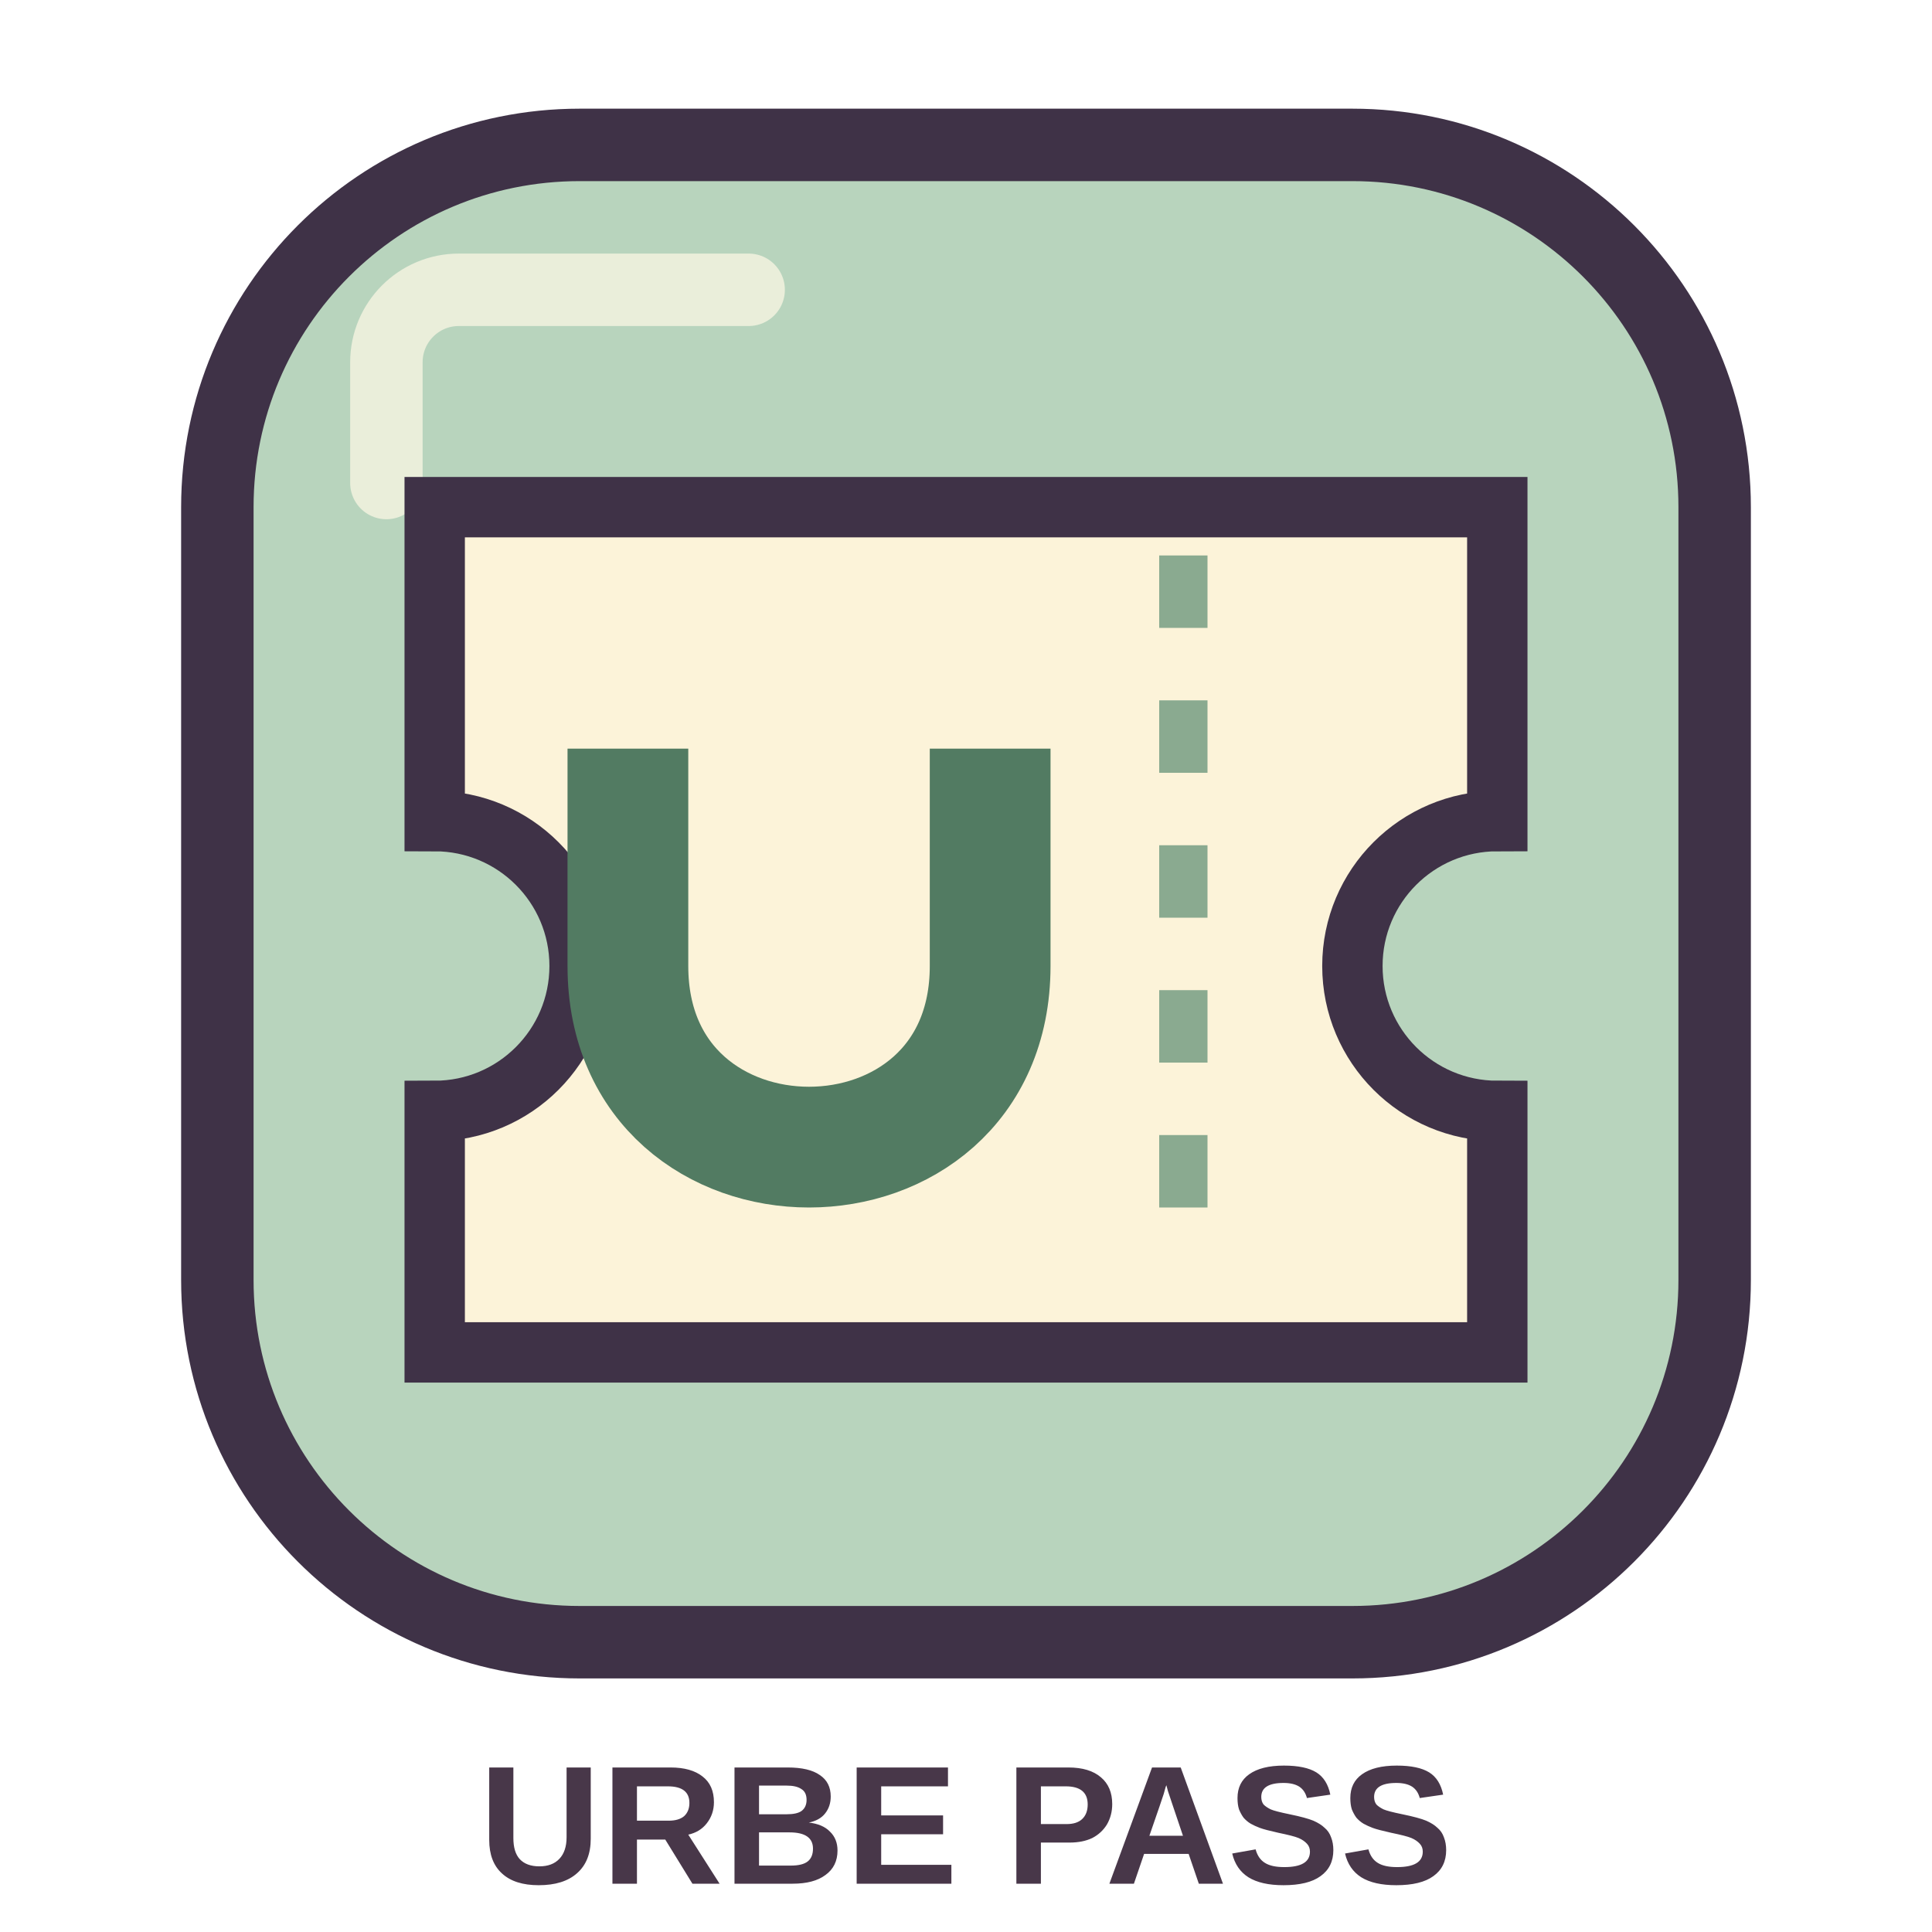
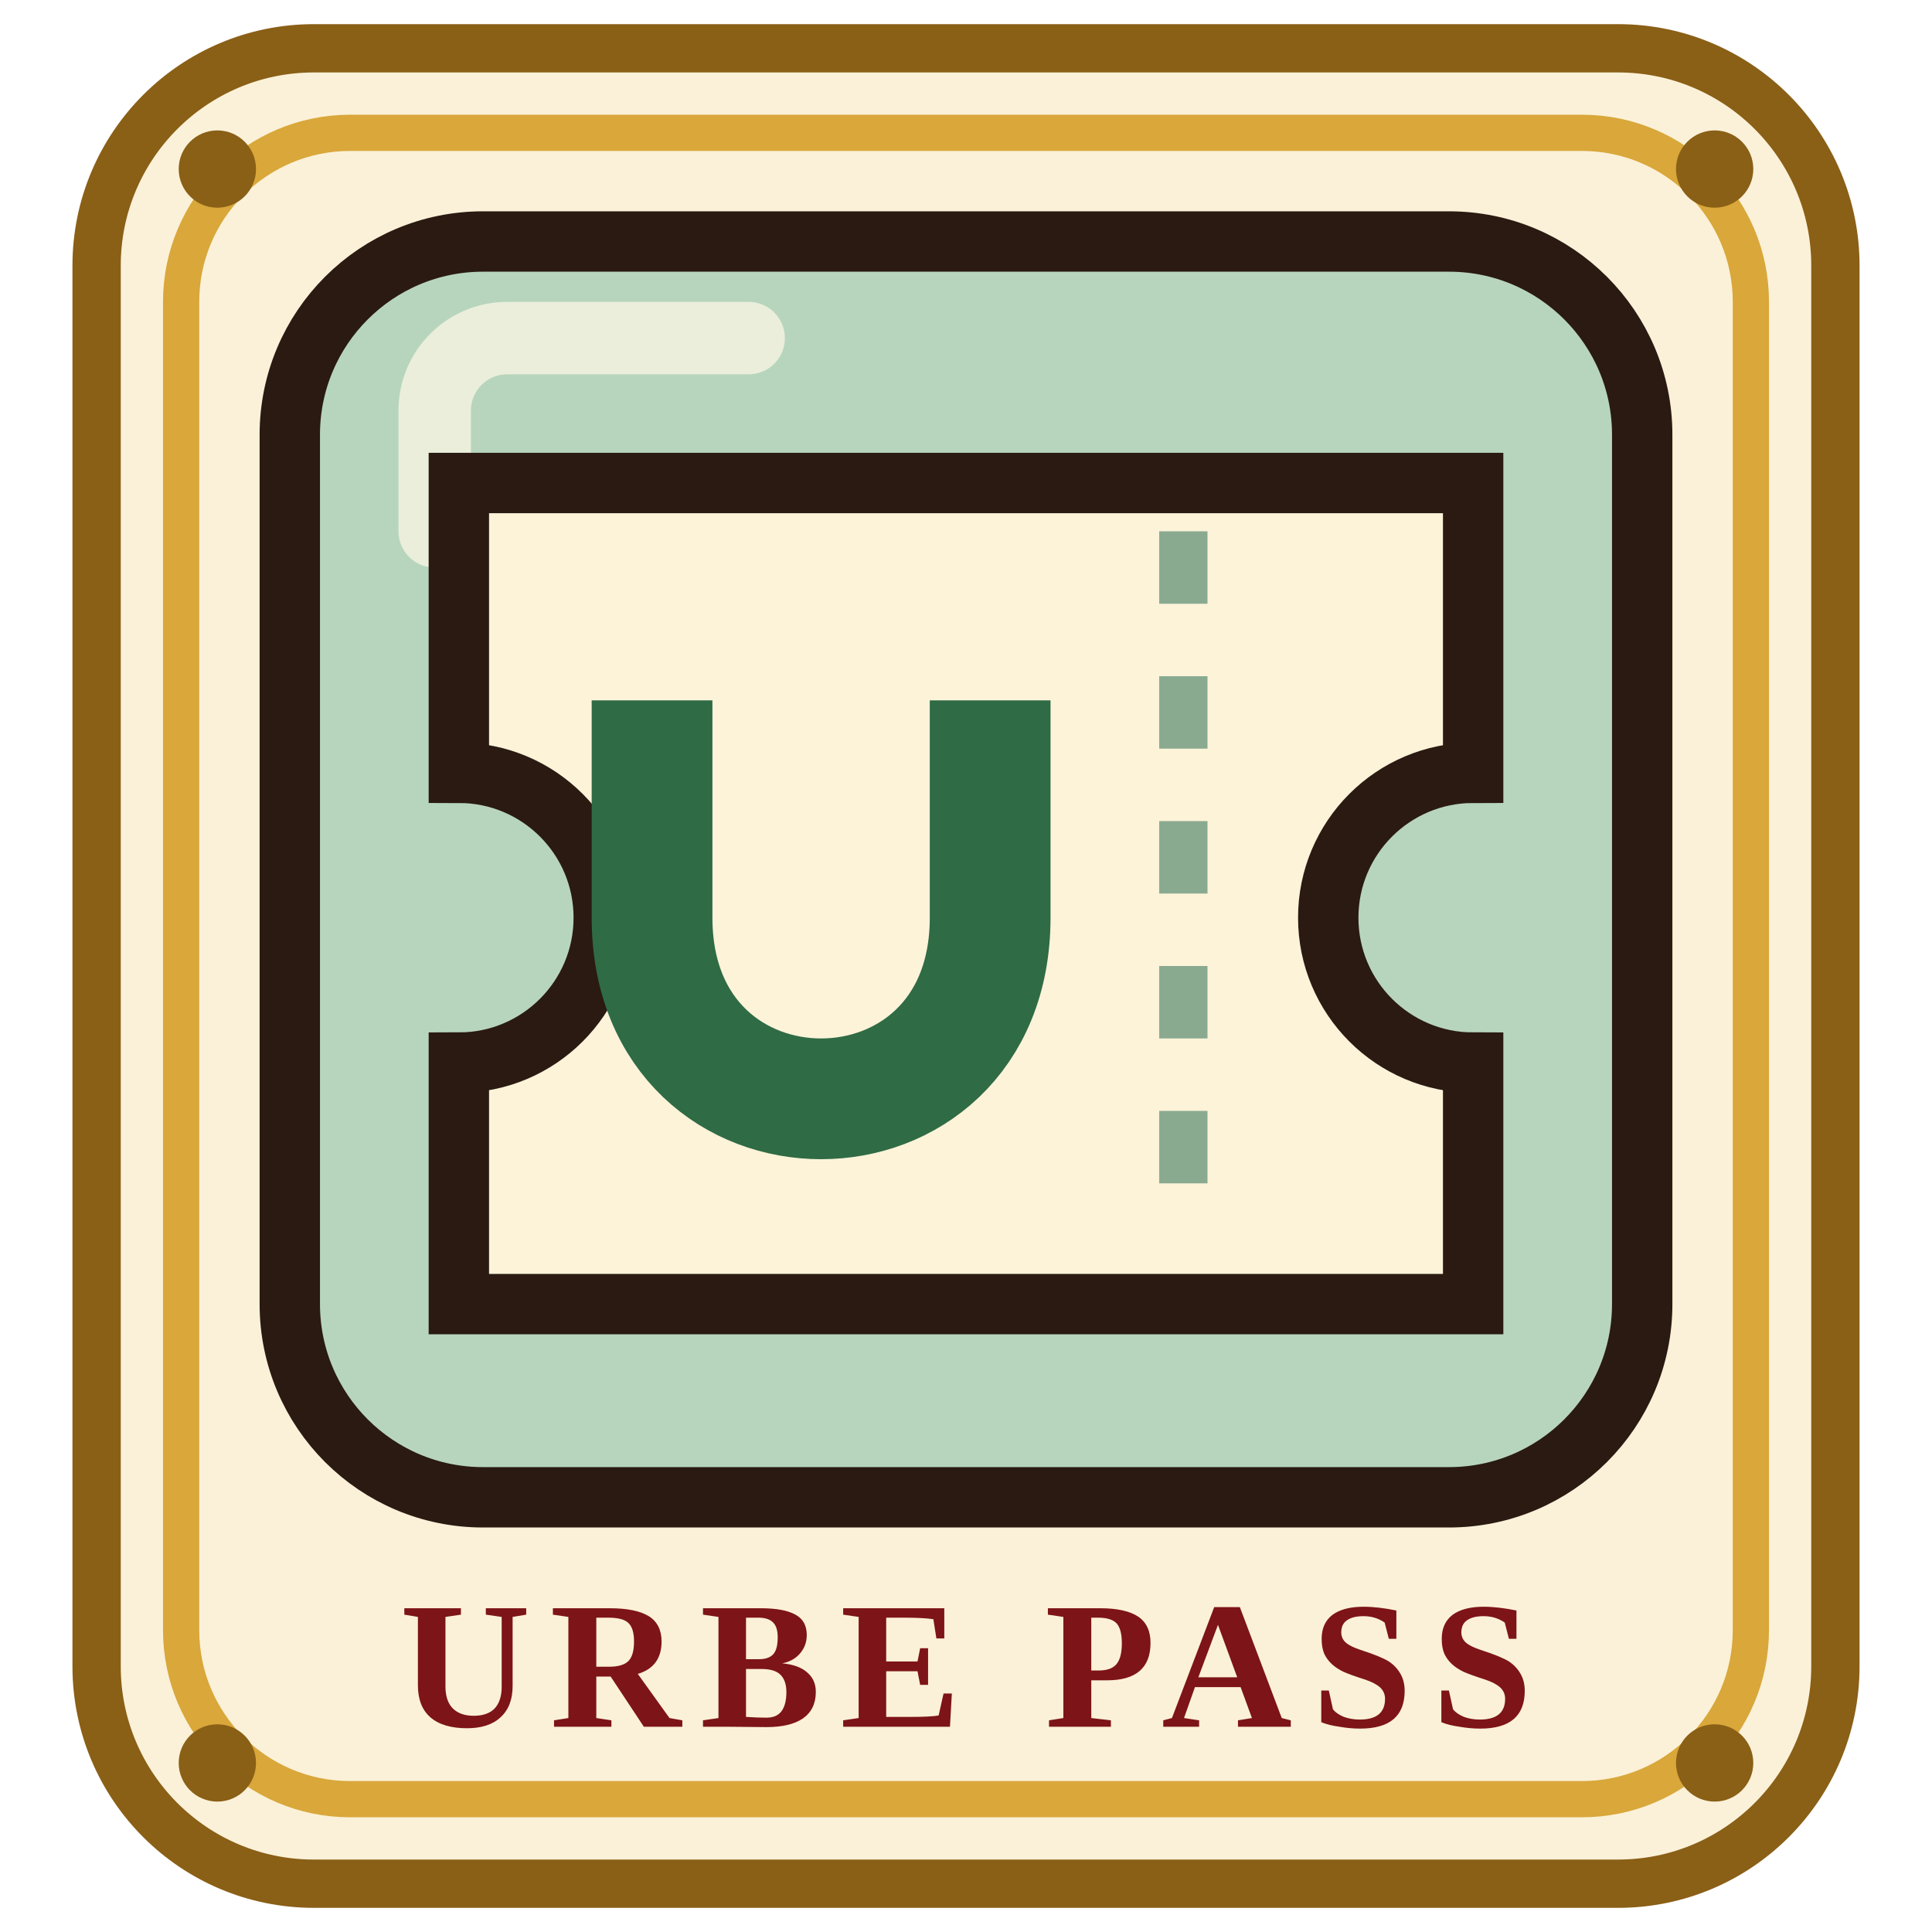
<svg xmlns="http://www.w3.org/2000/svg" viewBox="0 0 80 80">
-   <rect x="9" y="6" width="62" height="62" rx="15" fill="#b8d4bd" stroke="#3f3247" stroke-width="3" />
-   <path d="M16 20V15a3 3 0 0 1 3-3h12" fill="none" stroke="#fff9e7" stroke-width="3" stroke-linecap="round" opacity=".7" />
-   <path d="M18 21h44v13a6 6 0 0 0 0 12v10H18V46a6 6 0 0 0 0-12z" fill="#fcf3d9" stroke="#3f3247" stroke-width="2.5" />
-   <path d="M49 23v30" stroke="#8aaa90" stroke-width="2" stroke-dasharray="3 3" />
-   <path d="M26 31v9c0 10 15 10 15 0v-9" fill="none" stroke="#527b62" stroke-width="5" />
-   <text x="40" y="78" text-anchor="middle" font-family="Arial,sans-serif" font-size="7" font-weight="700" fill="#483749">URBE PASS</text>
+   <rect x="4" y="2" width="72" height="76" rx="9" fill="#fbf1d8" stroke="#8a5f16" stroke-width="2" />
+   <rect x="7.5" y="5.5" width="65" height="69" rx="7" fill="none" stroke="#d9a73a" stroke-width="1.5" />
+   <rect x="12" y="10" width="56" height="52" rx="8" fill="#b7d5bc" stroke="#2a1a12" stroke-width="2.5" />
+   <path d="M18 22v-5a3 3 0 0 1 3-3h10" fill="none" stroke="#fff9e7" stroke-width="3" stroke-linecap="round" opacity=".7" />
+   <path d="M19 20h42v12a6 6 0 0 0 0 12v10H19V44a6 6 0 0 0 0-12z" fill="#fcf3d9" stroke="#2a1a12" stroke-width="2.5" />
+   <path d="M49 22v29" stroke="#8aaa90" stroke-width="2" stroke-dasharray="3 3" />
+   <path d="M27 29v9c0 10 14 10 14 0v-9" fill="none" stroke="#2f6b45" stroke-width="5" />
+   <circle cx="9" cy="7" r="1.6" fill="#8a5f16" />
+   <circle cx="71" cy="7" r="1.6" fill="#8a5f16" />
+   <circle cx="9" cy="73" r="1.6" fill="#8a5f16" />
+   <circle cx="71" cy="73" r="1.6" fill="#8a5f16" />
+   <text x="40" y="71.5" text-anchor="middle" font-family="Georgia,'Times New Roman',serif" font-size="7.5" font-weight="700" letter-spacing=".8" fill="#7d1418">URBE PASS</text>
</svg>
